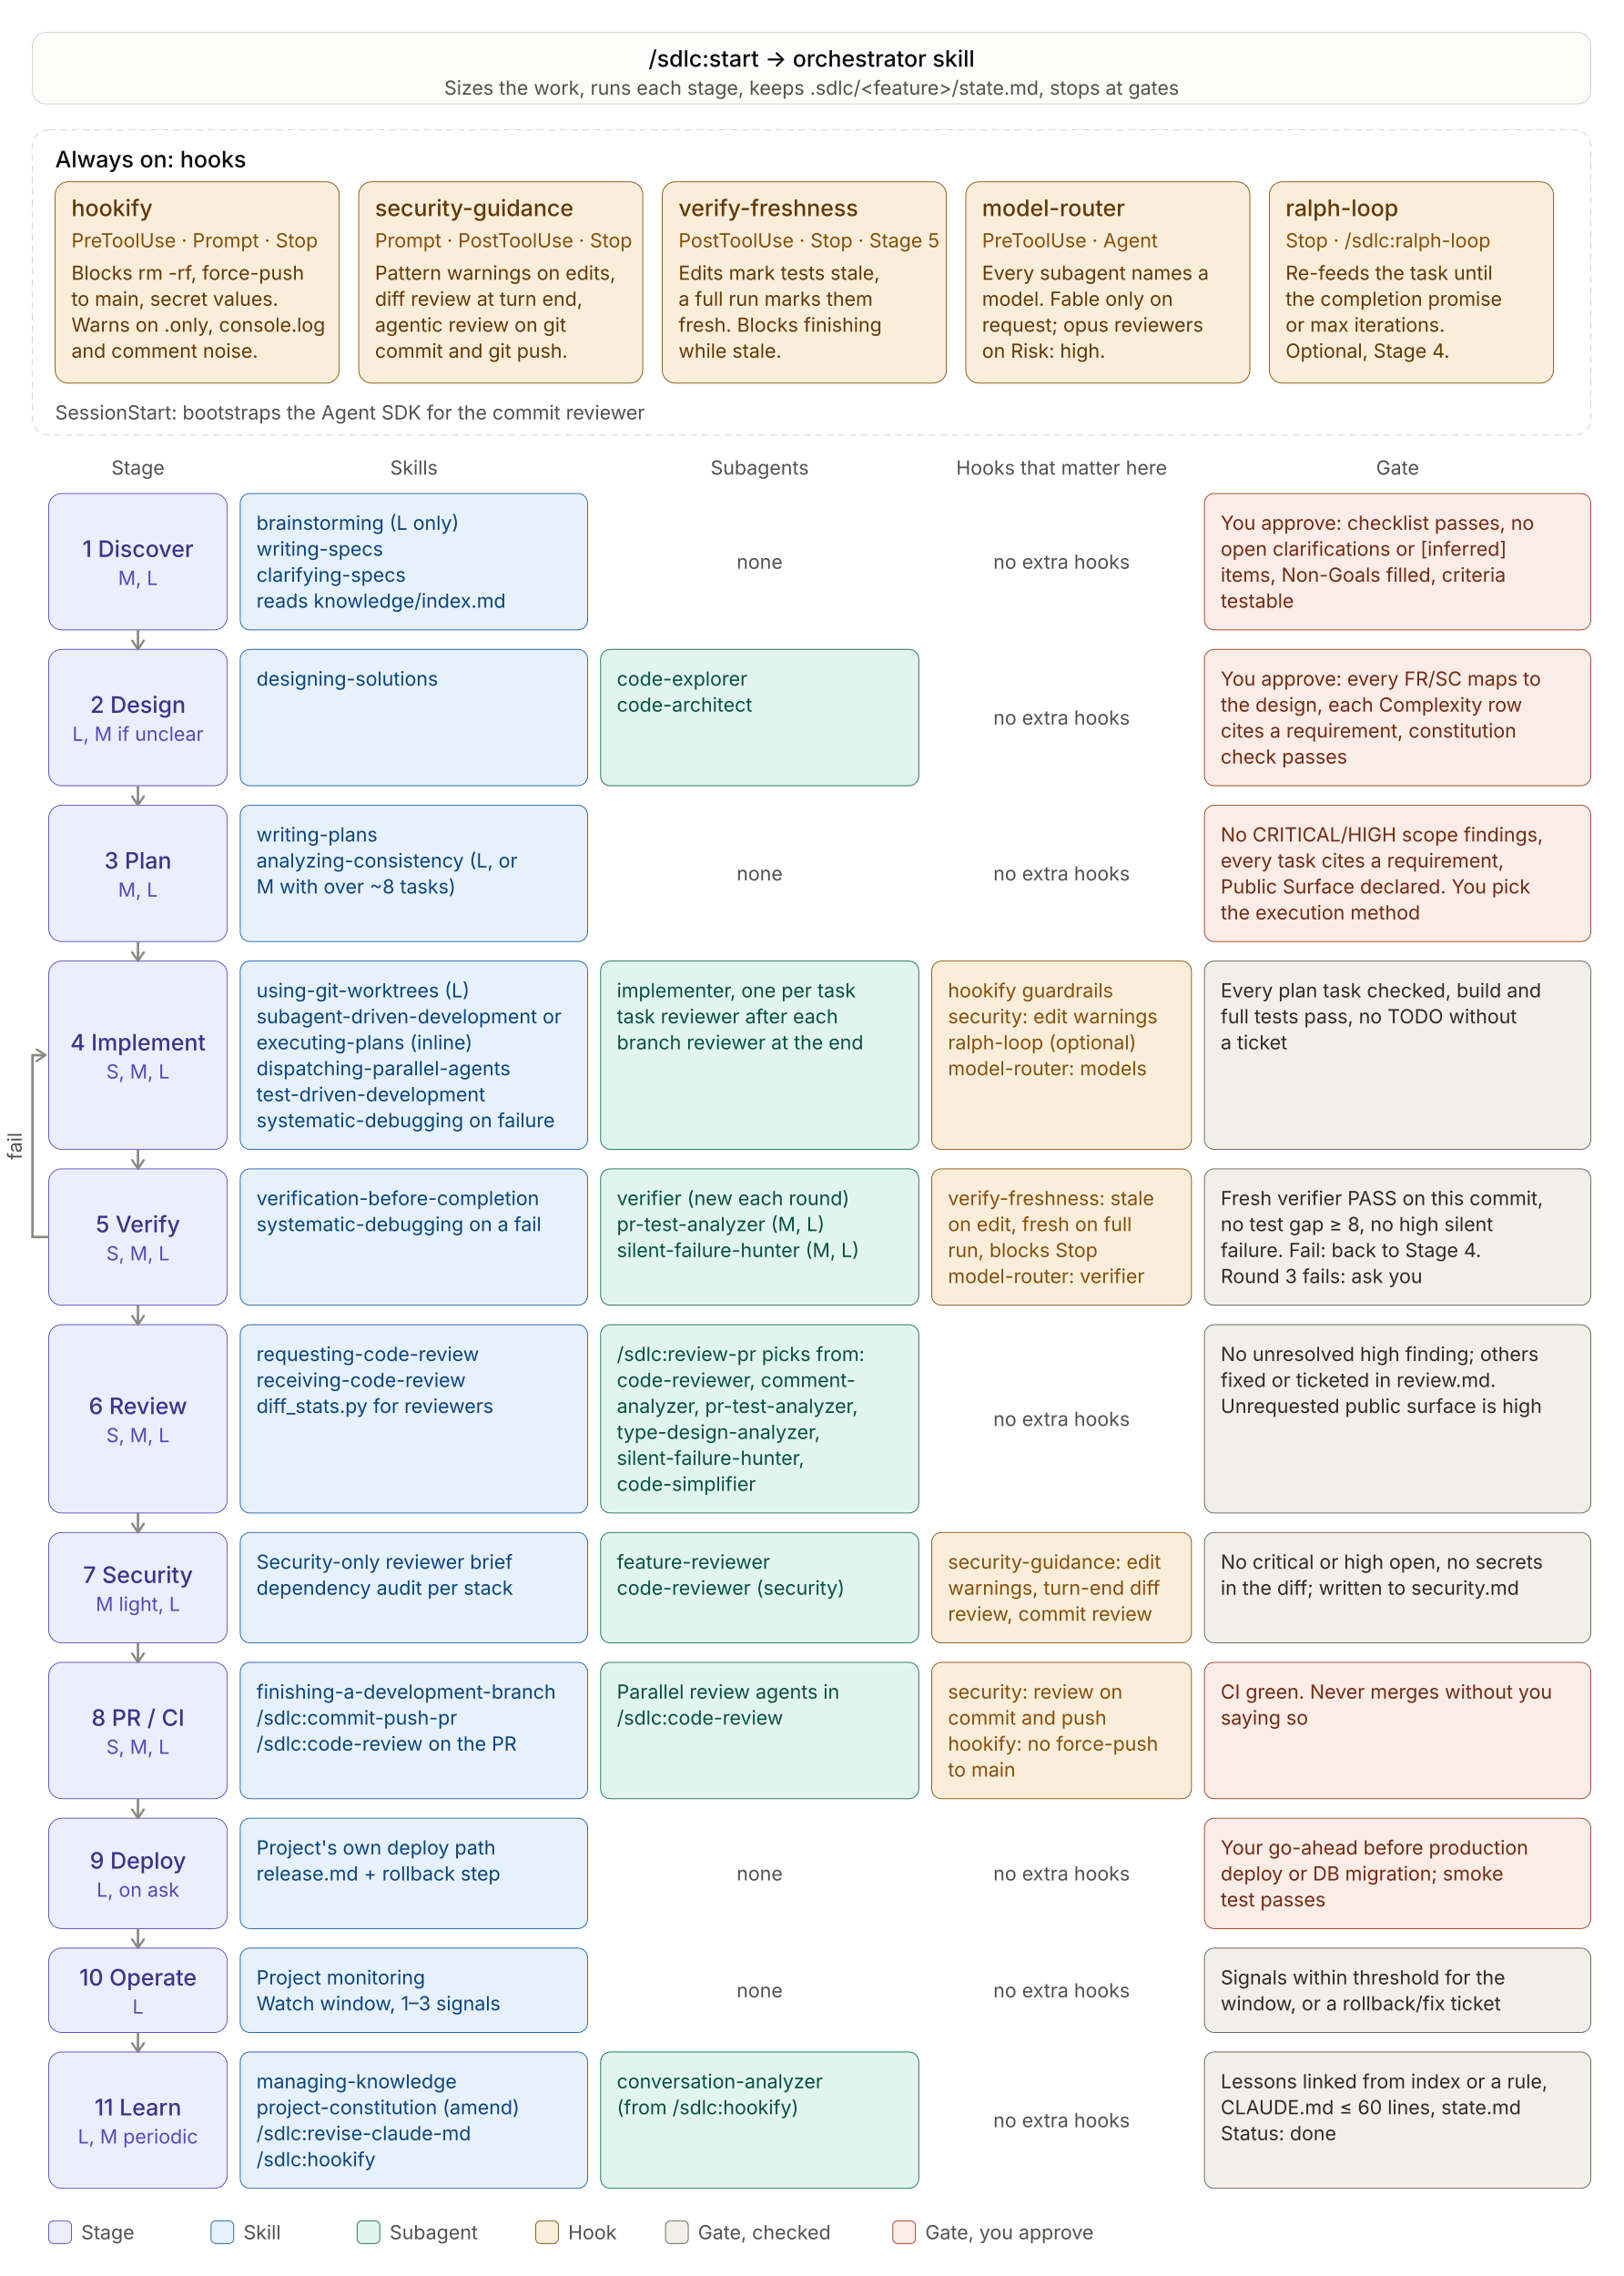
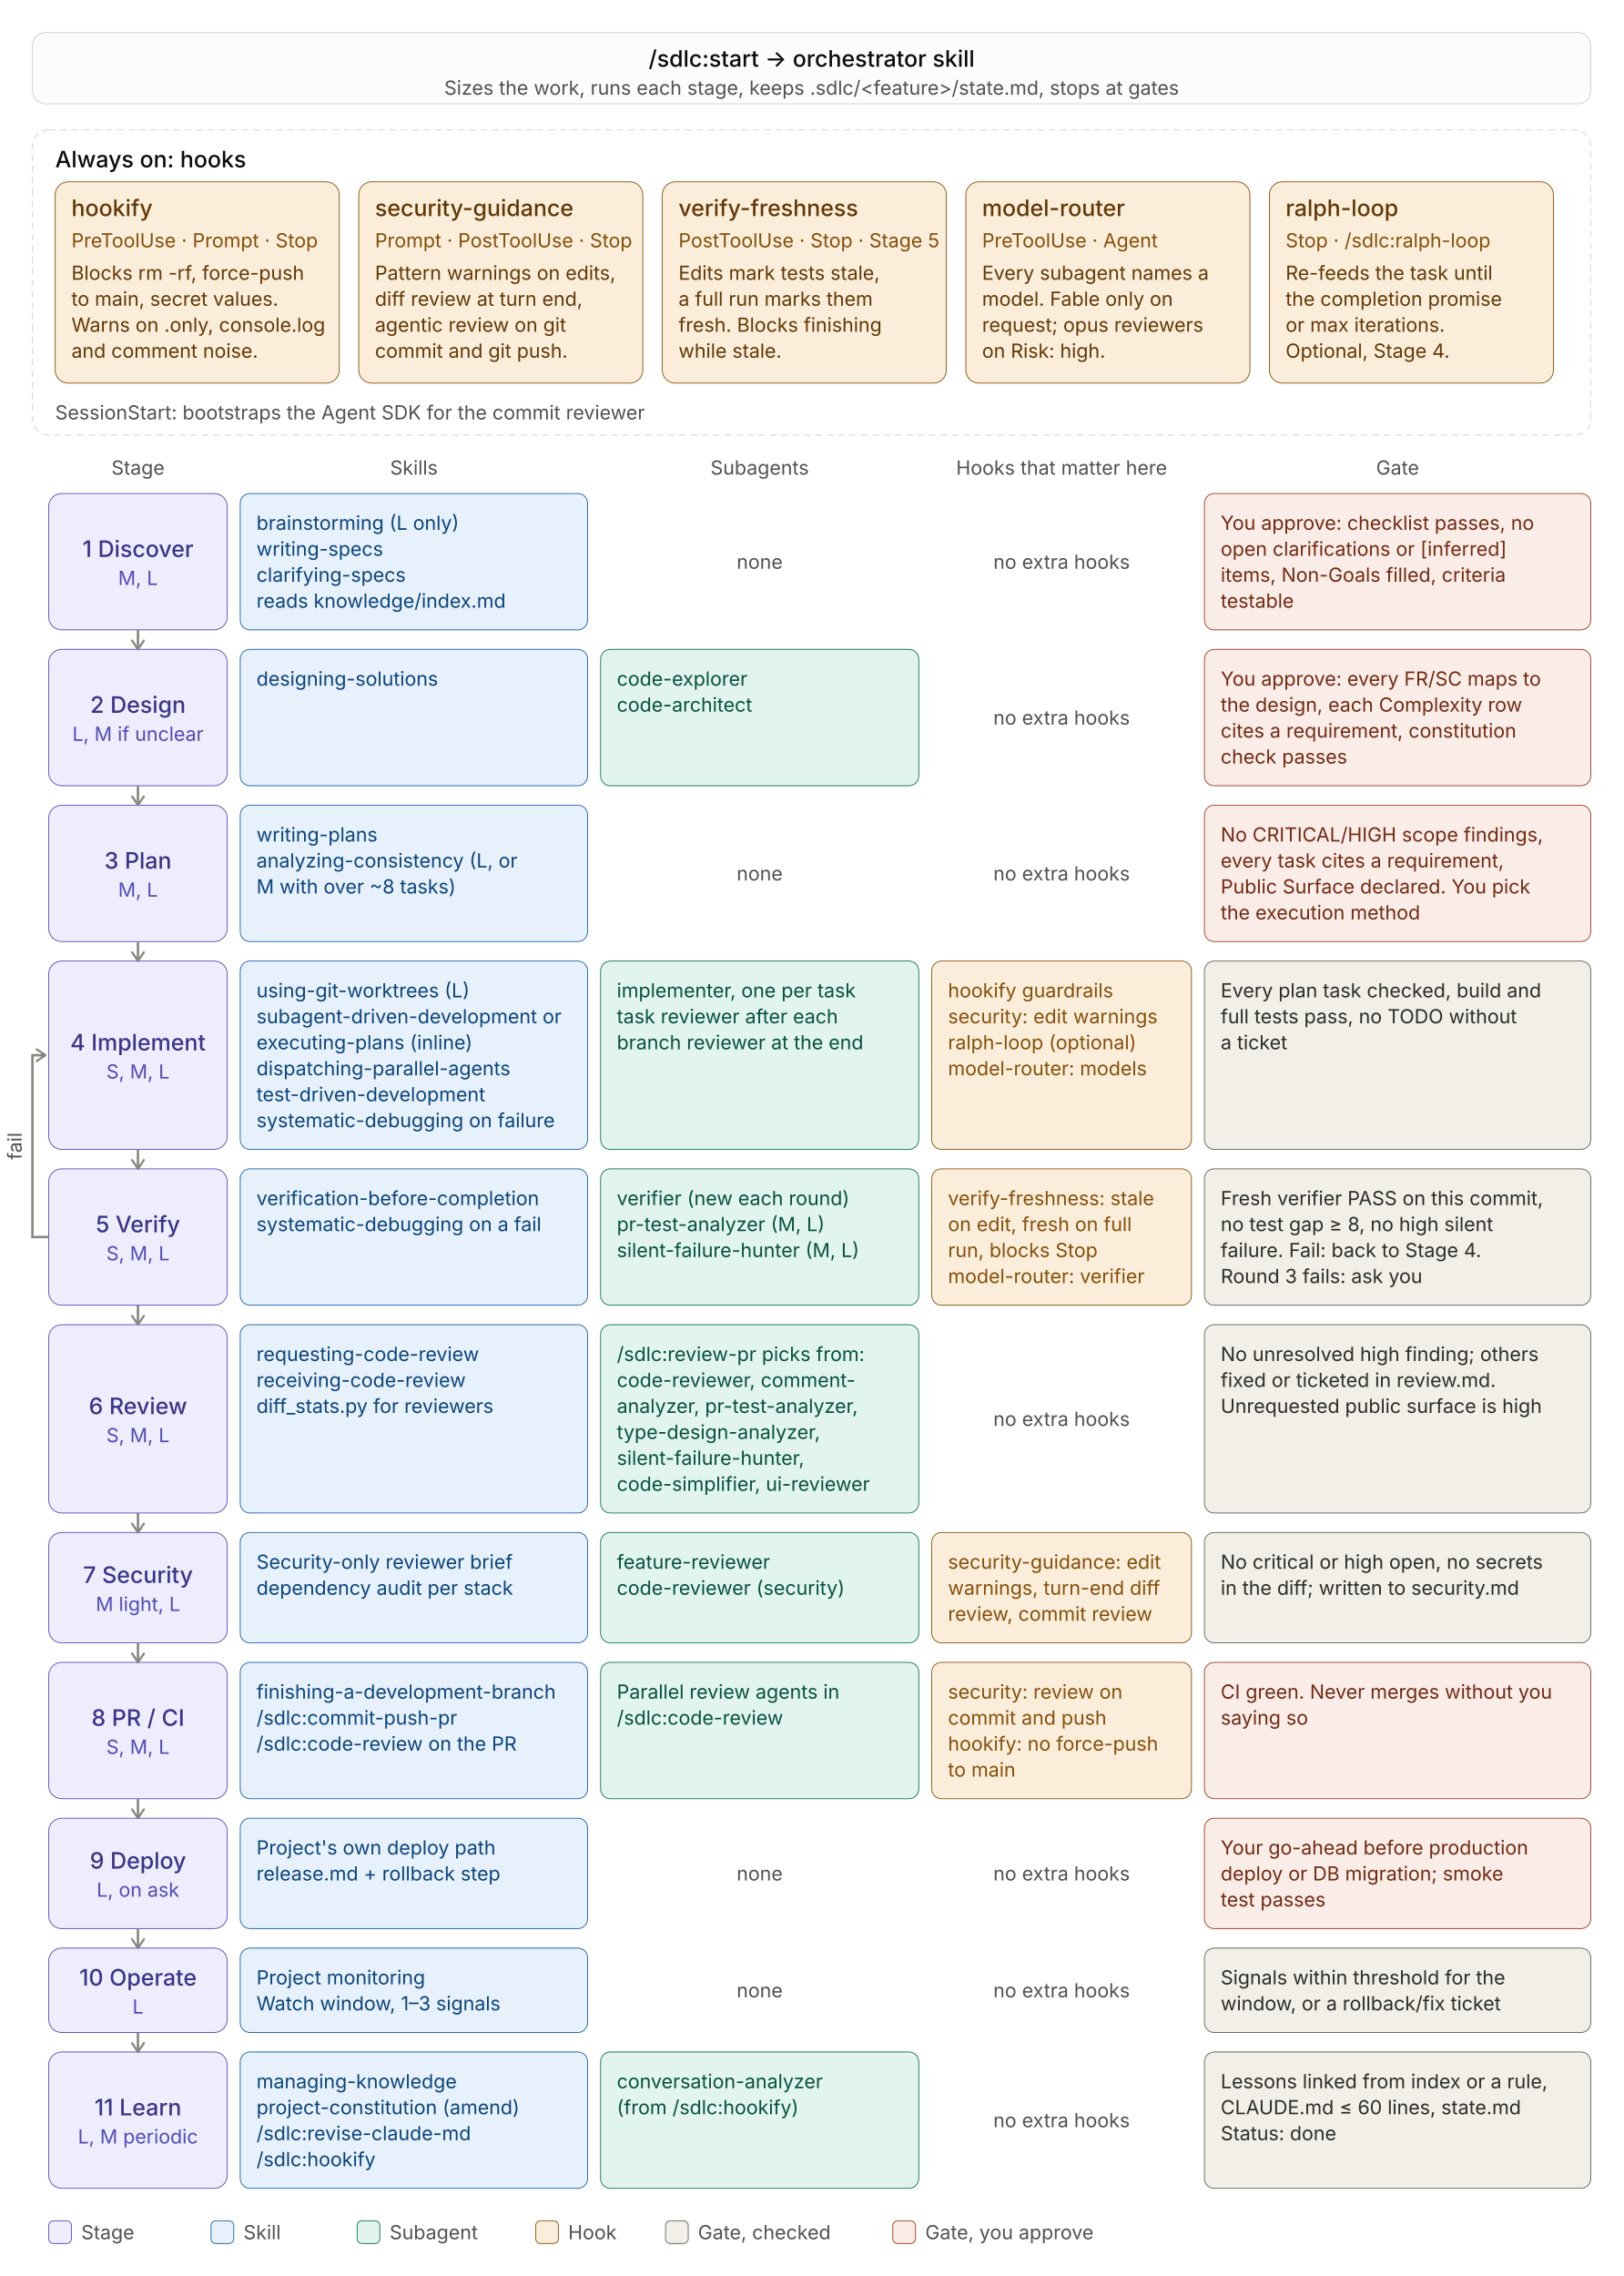
<svg xmlns="http://www.w3.org/2000/svg" width="100%" viewBox="0 0 1000 1402" role="img">
  <style>
text{font-family:anthropic-sans,-apple-system,"system-ui","Segoe UI",sans-serif;dominant-baseline:central;text-anchor:middle}
.a{fill:none;stroke:#898781;stroke-width:1.5}
.t{font-size:14px;font-weight:500;text-anchor:start}.s{font-size:12px;text-anchor:start}.c{text-anchor:middle!important}
.l{font-size:12px;fill:#52514e}.l[text-anchor=start]{text-anchor:start}
rect{stroke-width:.5}
.neutral rect{fill:#fcfcfb;stroke:rgba(11,11,11,.2)}.neutral .t{fill:#0b0b0b}.neutral .s{fill:#52514e}
.panel{fill:none;stroke:rgba(11,11,11,.2);stroke-dasharray:4 3}.panel+text{fill:#0b0b0b}
.stage rect{fill:#eeedfe;stroke:#534ab7}.stage .t{fill:#3c3489}.stage .s{fill:#534ab7}
.skill rect{fill:#e6f1fb;stroke:#185fa5}.skill .s{fill:#0c447c}
.agent rect{fill:#e1f5ee;stroke:#0f6e56}.agent .s{fill:#085041}
.hook rect{fill:#faeeda;stroke:#854f0b}.hook .t{fill:#633806}.hook .s{fill:#854f0b}
.gate rect{fill:#f1efe8;stroke:#5f5e5a}.gate .s{fill:#2c2c2a}
.approval rect{fill:#faece7;stroke:#993c1d}.approval .s{fill:#712b13}
@media (prefers-color-scheme:dark){
.a{stroke:#a09e96}.l{fill:#aaa8a2}
.neutral rect{fill:#262624;stroke:rgba(255,255,255,.2)}.neutral .t{fill:#f0efea}.neutral .s{fill:#aaa8a2}
.panel{stroke:rgba(255,255,255,.25)}.panel+text{fill:#f0efea}
.stage rect{fill:#26244a;stroke:#a098f0}.stage .t{fill:#cecbfa}.stage .s{fill:#a098f0}
.skill rect{fill:#102a44;stroke:#6aa8e6}.skill .s{fill:#b5d4f4}
.agent rect{fill:#0c3228;stroke:#5ac8a5}.agent .s{fill:#aae6d4}
.hook rect{fill:#3d2a10;stroke:#e0a04c}.hook .t{fill:#f5d9a8}.hook .s{fill:#e0a04c}
.gate rect{fill:#2e2d2a;stroke:#a09e96}.gate .s{fill:#d3d1c7}
.approval rect{fill:#401e14;stroke:#e68c6e}.approval .s{fill:#f5c8b9}
}
.hook .dim{fill:#633806}@media (prefers-color-scheme:dark){.hook .dim{fill:#f5d9a8}}</style>
  <defs>
    <marker id="arrow" viewBox="0 0 10 10" refX="8" refY="5" markerWidth="6" markerHeight="6" orient="auto-start-reverse">
      <path d="M2 1L8 5L2 9" fill="none" stroke="context-stroke" stroke-width="1.5" stroke-linecap="round" stroke-linejoin="round" />
    </marker>
  </defs>
  <g class="neutral">
    <rect x="20" y="20" width="960" height="44" rx="8" />
    <text class="t c" x="500" y="36">/sdlc:start → orchestrator skill</text>
    <text class="s c" x="500" y="54">Sizes the work, runs each stage, keeps .sdlc/&lt;feature&gt;/state.md, stops at gates</text>
  </g>
  <rect class="panel" x="20" y="80" width="960" height="188" rx="10" />
  <text class="t" x="34" y="98">Always on: hooks</text>
  <g class="hook">
    <rect x="34" y="112" width="175" height="124" rx="8" />
    <text class="t" x="44" y="128">hookify</text>
    <text class="s" x="44" y="148">PreToolUse · Prompt · Stop</text>
    <text class="s dim" x="44" y="168">Blocks rm -rf, force-push</text>
    <text class="s dim" x="44" y="184">to main, secret values.</text>
    <text class="s dim" x="44" y="200">Warns on .only, console.log</text>
    <text class="s dim" x="44" y="216">and comment noise.</text>
  </g>
  <g class="hook">
    <rect x="221" y="112" width="175" height="124" rx="8" />
    <text class="t" x="231" y="128">security-guidance</text>
    <text class="s" x="231" y="148">Prompt · PostToolUse · Stop</text>
    <text class="s dim" x="231" y="168">Pattern warnings on edits,</text>
    <text class="s dim" x="231" y="184">diff review at turn end,</text>
    <text class="s dim" x="231" y="200">agentic review on git</text>
    <text class="s dim" x="231" y="216">commit and git push.</text>
  </g>
  <g class="hook">
    <rect x="408" y="112" width="175" height="124" rx="8" />
    <text class="t" x="418" y="128">verify-freshness</text>
    <text class="s" x="418" y="148">PostToolUse · Stop · Stage 5</text>
    <text class="s dim" x="418" y="168">Edits mark tests stale,</text>
    <text class="s dim" x="418" y="184">a full run marks them</text>
    <text class="s dim" x="418" y="200">fresh. Blocks finishing</text>
    <text class="s dim" x="418" y="216">while stale.</text>
  </g>
  <g class="hook">
    <rect x="595" y="112" width="175" height="124" rx="8" />
    <text class="t" x="605" y="128">model-router</text>
    <text class="s" x="605" y="148">PreToolUse · Agent</text>
    <text class="s dim" x="605" y="168">Every subagent names a</text>
    <text class="s dim" x="605" y="184">model. Fable only on</text>
    <text class="s dim" x="605" y="200">request; opus reviewers</text>
    <text class="s dim" x="605" y="216">on Risk: high.</text>
  </g>
  <g class="hook">
    <rect x="782" y="112" width="175" height="124" rx="8" />
    <text class="t" x="792" y="128">ralph-loop</text>
    <text class="s" x="792" y="148">Stop · /sdlc:ralph-loop</text>
    <text class="s dim" x="792" y="168">Re-feeds the task until</text>
    <text class="s dim" x="792" y="184">the completion promise</text>
    <text class="s dim" x="792" y="200">or max iterations.</text>
    <text class="s dim" x="792" y="216">Optional, Stage 4.</text>
  </g>
  <text class="l" x="34" y="254" text-anchor="start">SessionStart: bootstraps the Agent SDK for the commit reviewer</text>
  <text class="l" x="85.0" y="288">Stage</text>
  <text class="l" x="255.0" y="288">Skills</text>
  <text class="l" x="468.0" y="288">Subagents</text>
  <text class="l" x="654.0" y="288">Hooks that matter here</text>
  <text class="l" x="861.0" y="288">Gate</text>
  <g class="stage">
    <rect x="30" y="304" width="110" height="84" rx="8" />
    <text class="t c" x="85.0" y="338">1 Discover</text>
    <text class="s c" x="85.0" y="356">M, L</text>
  </g>
  <g class="skill">
    <rect x="148" y="304" width="214" height="84" rx="6" />
    <text class="s" x="158" y="322">brainstorming (L only)</text>
    <text class="s" x="158" y="338">writing-specs</text>
    <text class="s" x="158" y="354">clarifying-specs</text>
    <text class="s" x="158" y="370">reads knowledge/index.md</text>
  </g>
  <text class="l" x="468.0" y="346">none</text>
  <text class="l" x="654.0" y="346">no extra hooks</text>
  <g class="approval">
    <rect x="742" y="304" width="238" height="84" rx="6" />
    <text class="s" x="752" y="322">You approve: checklist passes, no</text>
    <text class="s" x="752" y="338">open clarifications or [inferred]</text>
    <text class="s" x="752" y="354">items, Non-Goals filled, criteria</text>
    <text class="s" x="752" y="370">testable</text>
  </g>
  <g class="stage">
    <rect x="30" y="400" width="110" height="84" rx="8" />
    <text class="t c" x="85.0" y="434">2 Design</text>
    <text class="s c" x="85.0" y="452">L, M if unclear</text>
  </g>
  <line class="a" marker-end="url(#arrow)" x1="85.0" y1="388" x2="85.0" y2="400" />
  <g class="skill">
    <rect x="148" y="400" width="214" height="84" rx="6" />
    <text class="s" x="158" y="418">designing-solutions</text>
  </g>
  <g class="agent">
    <rect x="370" y="400" width="196" height="84" rx="6" />
    <text class="s" x="380" y="418">code-explorer</text>
    <text class="s" x="380" y="434">code-architect</text>
  </g>
  <text class="l" x="654.0" y="442">no extra hooks</text>
  <g class="approval">
    <rect x="742" y="400" width="238" height="84" rx="6" />
    <text class="s" x="752" y="418">You approve: every FR/SC maps to</text>
    <text class="s" x="752" y="434">the design, each Complexity row</text>
    <text class="s" x="752" y="450">cites a requirement, constitution</text>
    <text class="s" x="752" y="466">check passes</text>
  </g>
  <g class="stage">
    <rect x="30" y="496" width="110" height="84" rx="8" />
    <text class="t c" x="85.0" y="530">3 Plan</text>
    <text class="s c" x="85.0" y="548">M, L</text>
  </g>
  <line class="a" marker-end="url(#arrow)" x1="85.0" y1="484" x2="85.0" y2="496" />
  <g class="skill">
    <rect x="148" y="496" width="214" height="84" rx="6" />
    <text class="s" x="158" y="514">writing-plans</text>
    <text class="s" x="158" y="530">analyzing-consistency (L, or</text>
    <text class="s" x="158" y="546">M with over ~8 tasks)</text>
  </g>
  <text class="l" x="468.0" y="538">none</text>
  <text class="l" x="654.0" y="538">no extra hooks</text>
  <g class="approval">
    <rect x="742" y="496" width="238" height="84" rx="6" />
    <text class="s" x="752" y="514">No CRITICAL/HIGH scope findings,</text>
    <text class="s" x="752" y="530">every task cites a requirement,</text>
    <text class="s" x="752" y="546">Public Surface declared. You pick</text>
    <text class="s" x="752" y="562">the execution method</text>
  </g>
  <g class="stage">
    <rect x="30" y="592" width="110" height="116" rx="8" />
    <text class="t c" x="85.0" y="642">4 Implement</text>
    <text class="s c" x="85.0" y="660">S, M, L</text>
  </g>
  <line class="a" marker-end="url(#arrow)" x1="85.0" y1="580" x2="85.0" y2="592" />
  <g class="skill">
    <rect x="148" y="592" width="214" height="116" rx="6" />
    <text class="s" x="158" y="610">using-git-worktrees (L)</text>
    <text class="s" x="158" y="626">subagent-driven-development or</text>
    <text class="s" x="158" y="642">executing-plans (inline)</text>
    <text class="s" x="158" y="658">dispatching-parallel-agents</text>
    <text class="s" x="158" y="674">test-driven-development</text>
    <text class="s" x="158" y="690">systematic-debugging on failure</text>
  </g>
  <g class="agent">
    <rect x="370" y="592" width="196" height="116" rx="6" />
    <text class="s" x="380" y="610">implementer, one per task</text>
    <text class="s" x="380" y="626">task reviewer after each</text>
    <text class="s" x="380" y="642">branch reviewer at the end</text>
  </g>
  <g class="hook">
    <rect x="574" y="592" width="160" height="116" rx="6" />
    <text class="s" x="584" y="610">hookify guardrails</text>
    <text class="s" x="584" y="626">security: edit warnings</text>
    <text class="s" x="584" y="642">ralph-loop (optional)</text>
    <text class="s" x="584" y="658">model-router: models</text>
  </g>
  <g class="gate">
    <rect x="742" y="592" width="238" height="116" rx="6" />
    <text class="s" x="752" y="610">Every plan task checked, build and</text>
    <text class="s" x="752" y="626">full tests pass, no TODO without</text>
    <text class="s" x="752" y="642">a ticket</text>
  </g>
  <g class="stage">
    <rect x="30" y="720" width="110" height="84" rx="8" />
    <text class="t c" x="85.0" y="754">5 Verify</text>
    <text class="s c" x="85.0" y="772">S, M, L</text>
  </g>
  <line class="a" marker-end="url(#arrow)" x1="85.0" y1="708" x2="85.0" y2="720" />
  <g class="skill">
    <rect x="148" y="720" width="214" height="84" rx="6" />
    <text class="s" x="158" y="738">verification-before-completion</text>
    <text class="s" x="158" y="754">systematic-debugging on a fail</text>
  </g>
  <g class="agent">
    <rect x="370" y="720" width="196" height="84" rx="6" />
    <text class="s" x="380" y="738">verifier (new each round)</text>
    <text class="s" x="380" y="754">pr-test-analyzer (M, L)</text>
    <text class="s" x="380" y="770">silent-failure-hunter (M, L)</text>
  </g>
  <g class="hook">
    <rect x="574" y="720" width="160" height="84" rx="6" />
    <text class="s" x="584" y="738">verify-freshness: stale</text>
    <text class="s" x="584" y="754">on edit, fresh on full</text>
    <text class="s" x="584" y="770">run, blocks Stop</text>
    <text class="s" x="584" y="786">model-router: verifier</text>
  </g>
  <g class="gate">
    <rect x="742" y="720" width="238" height="84" rx="6" />
    <text class="s" x="752" y="738">Fresh verifier PASS on this commit,</text>
    <text class="s" x="752" y="754">no test gap ≥ 8, no high silent</text>
    <text class="s" x="752" y="770">failure. Fail: back to Stage 4.</text>
    <text class="s" x="752" y="786">Round 3 fails: ask you</text>
  </g>
  <g class="stage">
    <rect x="30" y="816" width="110" height="116" rx="8" />
    <text class="t c" x="85.0" y="866">6 Review</text>
    <text class="s c" x="85.0" y="884">S, M, L</text>
  </g>
  <line class="a" marker-end="url(#arrow)" x1="85.0" y1="804" x2="85.0" y2="816" />
  <g class="skill">
    <rect x="148" y="816" width="214" height="116" rx="6" />
    <text class="s" x="158" y="834">requesting-code-review</text>
    <text class="s" x="158" y="850">receiving-code-review</text>
    <text class="s" x="158" y="866">diff_stats.py for reviewers</text>
  </g>
  <g class="agent">
    <rect x="370" y="816" width="196" height="116" rx="6" />
    <text class="s" x="380" y="834">/sdlc:review-pr picks from:</text>
    <text class="s" x="380" y="850">code-reviewer, comment-</text>
    <text class="s" x="380" y="866">analyzer, pr-test-analyzer,</text>
    <text class="s" x="380" y="882">type-design-analyzer,</text>
    <text class="s" x="380" y="898">silent-failure-hunter,</text>
-     <text class="s" x="380" y="914">code-simplifier</text>
+     <text class="s" x="380" y="914">code-simplifier, ui-reviewer</text>
  </g>
  <text class="l" x="654.0" y="874">no extra hooks</text>
  <g class="gate">
    <rect x="742" y="816" width="238" height="116" rx="6" />
    <text class="s" x="752" y="834">No unresolved high finding; others</text>
    <text class="s" x="752" y="850">fixed or ticketed in review.md.</text>
    <text class="s" x="752" y="866">Unrequested public surface is high</text>
  </g>
  <g class="stage">
    <rect x="30" y="944" width="110" height="68" rx="8" />
    <text class="t c" x="85.0" y="970">7 Security</text>
    <text class="s c" x="85.0" y="988">M light, L</text>
  </g>
  <line class="a" marker-end="url(#arrow)" x1="85.0" y1="932" x2="85.0" y2="944" />
  <g class="skill">
    <rect x="148" y="944" width="214" height="68" rx="6" />
    <text class="s" x="158" y="962">Security-only reviewer brief</text>
    <text class="s" x="158" y="978">dependency audit per stack</text>
  </g>
  <g class="agent">
    <rect x="370" y="944" width="196" height="68" rx="6" />
    <text class="s" x="380" y="962">feature-reviewer</text>
    <text class="s" x="380" y="978">code-reviewer (security)</text>
  </g>
  <g class="hook">
    <rect x="574" y="944" width="160" height="68" rx="6" />
    <text class="s" x="584" y="962">security-guidance: edit</text>
    <text class="s" x="584" y="978">warnings, turn-end diff</text>
    <text class="s" x="584" y="994">review, commit review</text>
  </g>
  <g class="gate">
    <rect x="742" y="944" width="238" height="68" rx="6" />
    <text class="s" x="752" y="962">No critical or high open, no secrets</text>
    <text class="s" x="752" y="978">in the diff; written to security.md</text>
  </g>
  <g class="stage">
    <rect x="30" y="1024" width="110" height="84" rx="8" />
    <text class="t c" x="85.0" y="1058">8 PR / CI</text>
    <text class="s c" x="85.0" y="1076">S, M, L</text>
  </g>
  <line class="a" marker-end="url(#arrow)" x1="85.0" y1="1012" x2="85.0" y2="1024" />
  <g class="skill">
    <rect x="148" y="1024" width="214" height="84" rx="6" />
    <text class="s" x="158" y="1042">finishing-a-development-branch</text>
    <text class="s" x="158" y="1058">/sdlc:commit-push-pr</text>
    <text class="s" x="158" y="1074">/sdlc:code-review on the PR</text>
  </g>
  <g class="agent">
    <rect x="370" y="1024" width="196" height="84" rx="6" />
    <text class="s" x="380" y="1042">Parallel review agents in</text>
    <text class="s" x="380" y="1058">/sdlc:code-review</text>
  </g>
  <g class="hook">
    <rect x="574" y="1024" width="160" height="84" rx="6" />
    <text class="s" x="584" y="1042">security: review on</text>
    <text class="s" x="584" y="1058">commit and push</text>
    <text class="s" x="584" y="1074">hookify: no force-push</text>
    <text class="s" x="584" y="1090">to main</text>
  </g>
  <g class="approval">
    <rect x="742" y="1024" width="238" height="84" rx="6" />
    <text class="s" x="752" y="1042">CI green. Never merges without you</text>
    <text class="s" x="752" y="1058">saying so</text>
  </g>
  <g class="stage">
    <rect x="30" y="1120" width="110" height="68" rx="8" />
    <text class="t c" x="85.0" y="1146">9 Deploy</text>
    <text class="s c" x="85.0" y="1164">L, on ask</text>
  </g>
  <line class="a" marker-end="url(#arrow)" x1="85.0" y1="1108" x2="85.0" y2="1120" />
  <g class="skill">
    <rect x="148" y="1120" width="214" height="68" rx="6" />
    <text class="s" x="158" y="1138">Project's own deploy path</text>
    <text class="s" x="158" y="1154">release.md + rollback step</text>
  </g>
  <text class="l" x="468.0" y="1154">none</text>
  <text class="l" x="654.0" y="1154">no extra hooks</text>
  <g class="approval">
    <rect x="742" y="1120" width="238" height="68" rx="6" />
    <text class="s" x="752" y="1138">Your go-ahead before production</text>
    <text class="s" x="752" y="1154">deploy or DB migration; smoke</text>
    <text class="s" x="752" y="1170">test passes</text>
  </g>
  <g class="stage">
    <rect x="30" y="1200" width="110" height="52" rx="8" />
    <text class="t c" x="85.0" y="1218">10 Operate</text>
    <text class="s c" x="85.0" y="1236">L</text>
  </g>
  <line class="a" marker-end="url(#arrow)" x1="85.0" y1="1188" x2="85.0" y2="1200" />
  <g class="skill">
    <rect x="148" y="1200" width="214" height="52" rx="6" />
    <text class="s" x="158" y="1218">Project monitoring</text>
    <text class="s" x="158" y="1234">Watch window, 1–3 signals</text>
  </g>
  <text class="l" x="468.0" y="1226">none</text>
  <text class="l" x="654.0" y="1226">no extra hooks</text>
  <g class="gate">
    <rect x="742" y="1200" width="238" height="52" rx="6" />
    <text class="s" x="752" y="1218">Signals within threshold for the</text>
    <text class="s" x="752" y="1234">window, or a rollback/fix ticket</text>
  </g>
  <g class="stage">
    <rect x="30" y="1264" width="110" height="84" rx="8" />
    <text class="t c" x="85.0" y="1298">11 Learn</text>
    <text class="s c" x="85.0" y="1316">L, M periodic</text>
  </g>
  <line class="a" marker-end="url(#arrow)" x1="85.0" y1="1252" x2="85.0" y2="1264" />
  <g class="skill">
    <rect x="148" y="1264" width="214" height="84" rx="6" />
    <text class="s" x="158" y="1282">managing-knowledge</text>
    <text class="s" x="158" y="1298">project-constitution (amend)</text>
    <text class="s" x="158" y="1314">/sdlc:revise-claude-md</text>
    <text class="s" x="158" y="1330">/sdlc:hookify</text>
  </g>
  <g class="agent">
    <rect x="370" y="1264" width="196" height="84" rx="6" />
    <text class="s" x="380" y="1282">conversation-analyzer</text>
    <text class="s" x="380" y="1298">(from /sdlc:hookify)</text>
  </g>
  <text class="l" x="654.0" y="1306">no extra hooks</text>
  <g class="gate">
    <rect x="742" y="1264" width="238" height="84" rx="6" />
    <text class="s" x="752" y="1282">Lessons linked from index or a rule,</text>
    <text class="s" x="752" y="1298">CLAUDE.md ≤ 60 lines, state.md</text>
    <text class="s" x="752" y="1314">Status: done</text>
  </g>
  <path class="a loop" marker-end="url(#arrow)" d="M30 762 L20 762 L20 650 L28 650" />
  <text class="l" transform="rotate(-90 9 706)" x="9" y="706">fail</text>
  <g class="stage">
    <rect x="30" y="1368" width="14" height="14" rx="3" />
  </g>
  <text class="l" text-anchor="start" x="50" y="1375">Stage</text>
  <g class="skill">
    <rect x="130" y="1368" width="14" height="14" rx="3" />
  </g>
  <text class="l" text-anchor="start" x="150" y="1375">Skill</text>
  <g class="agent">
    <rect x="220" y="1368" width="14" height="14" rx="3" />
  </g>
  <text class="l" text-anchor="start" x="240" y="1375">Subagent</text>
  <g class="hook">
    <rect x="330" y="1368" width="14" height="14" rx="3" />
  </g>
  <text class="l" text-anchor="start" x="350" y="1375">Hook</text>
  <g class="gate">
    <rect x="410" y="1368" width="14" height="14" rx="3" />
  </g>
  <text class="l" text-anchor="start" x="430" y="1375">Gate, checked</text>
  <g class="approval">
    <rect x="550" y="1368" width="14" height="14" rx="3" />
  </g>
  <text class="l" text-anchor="start" x="570" y="1375">Gate, you approve</text>
</svg>
